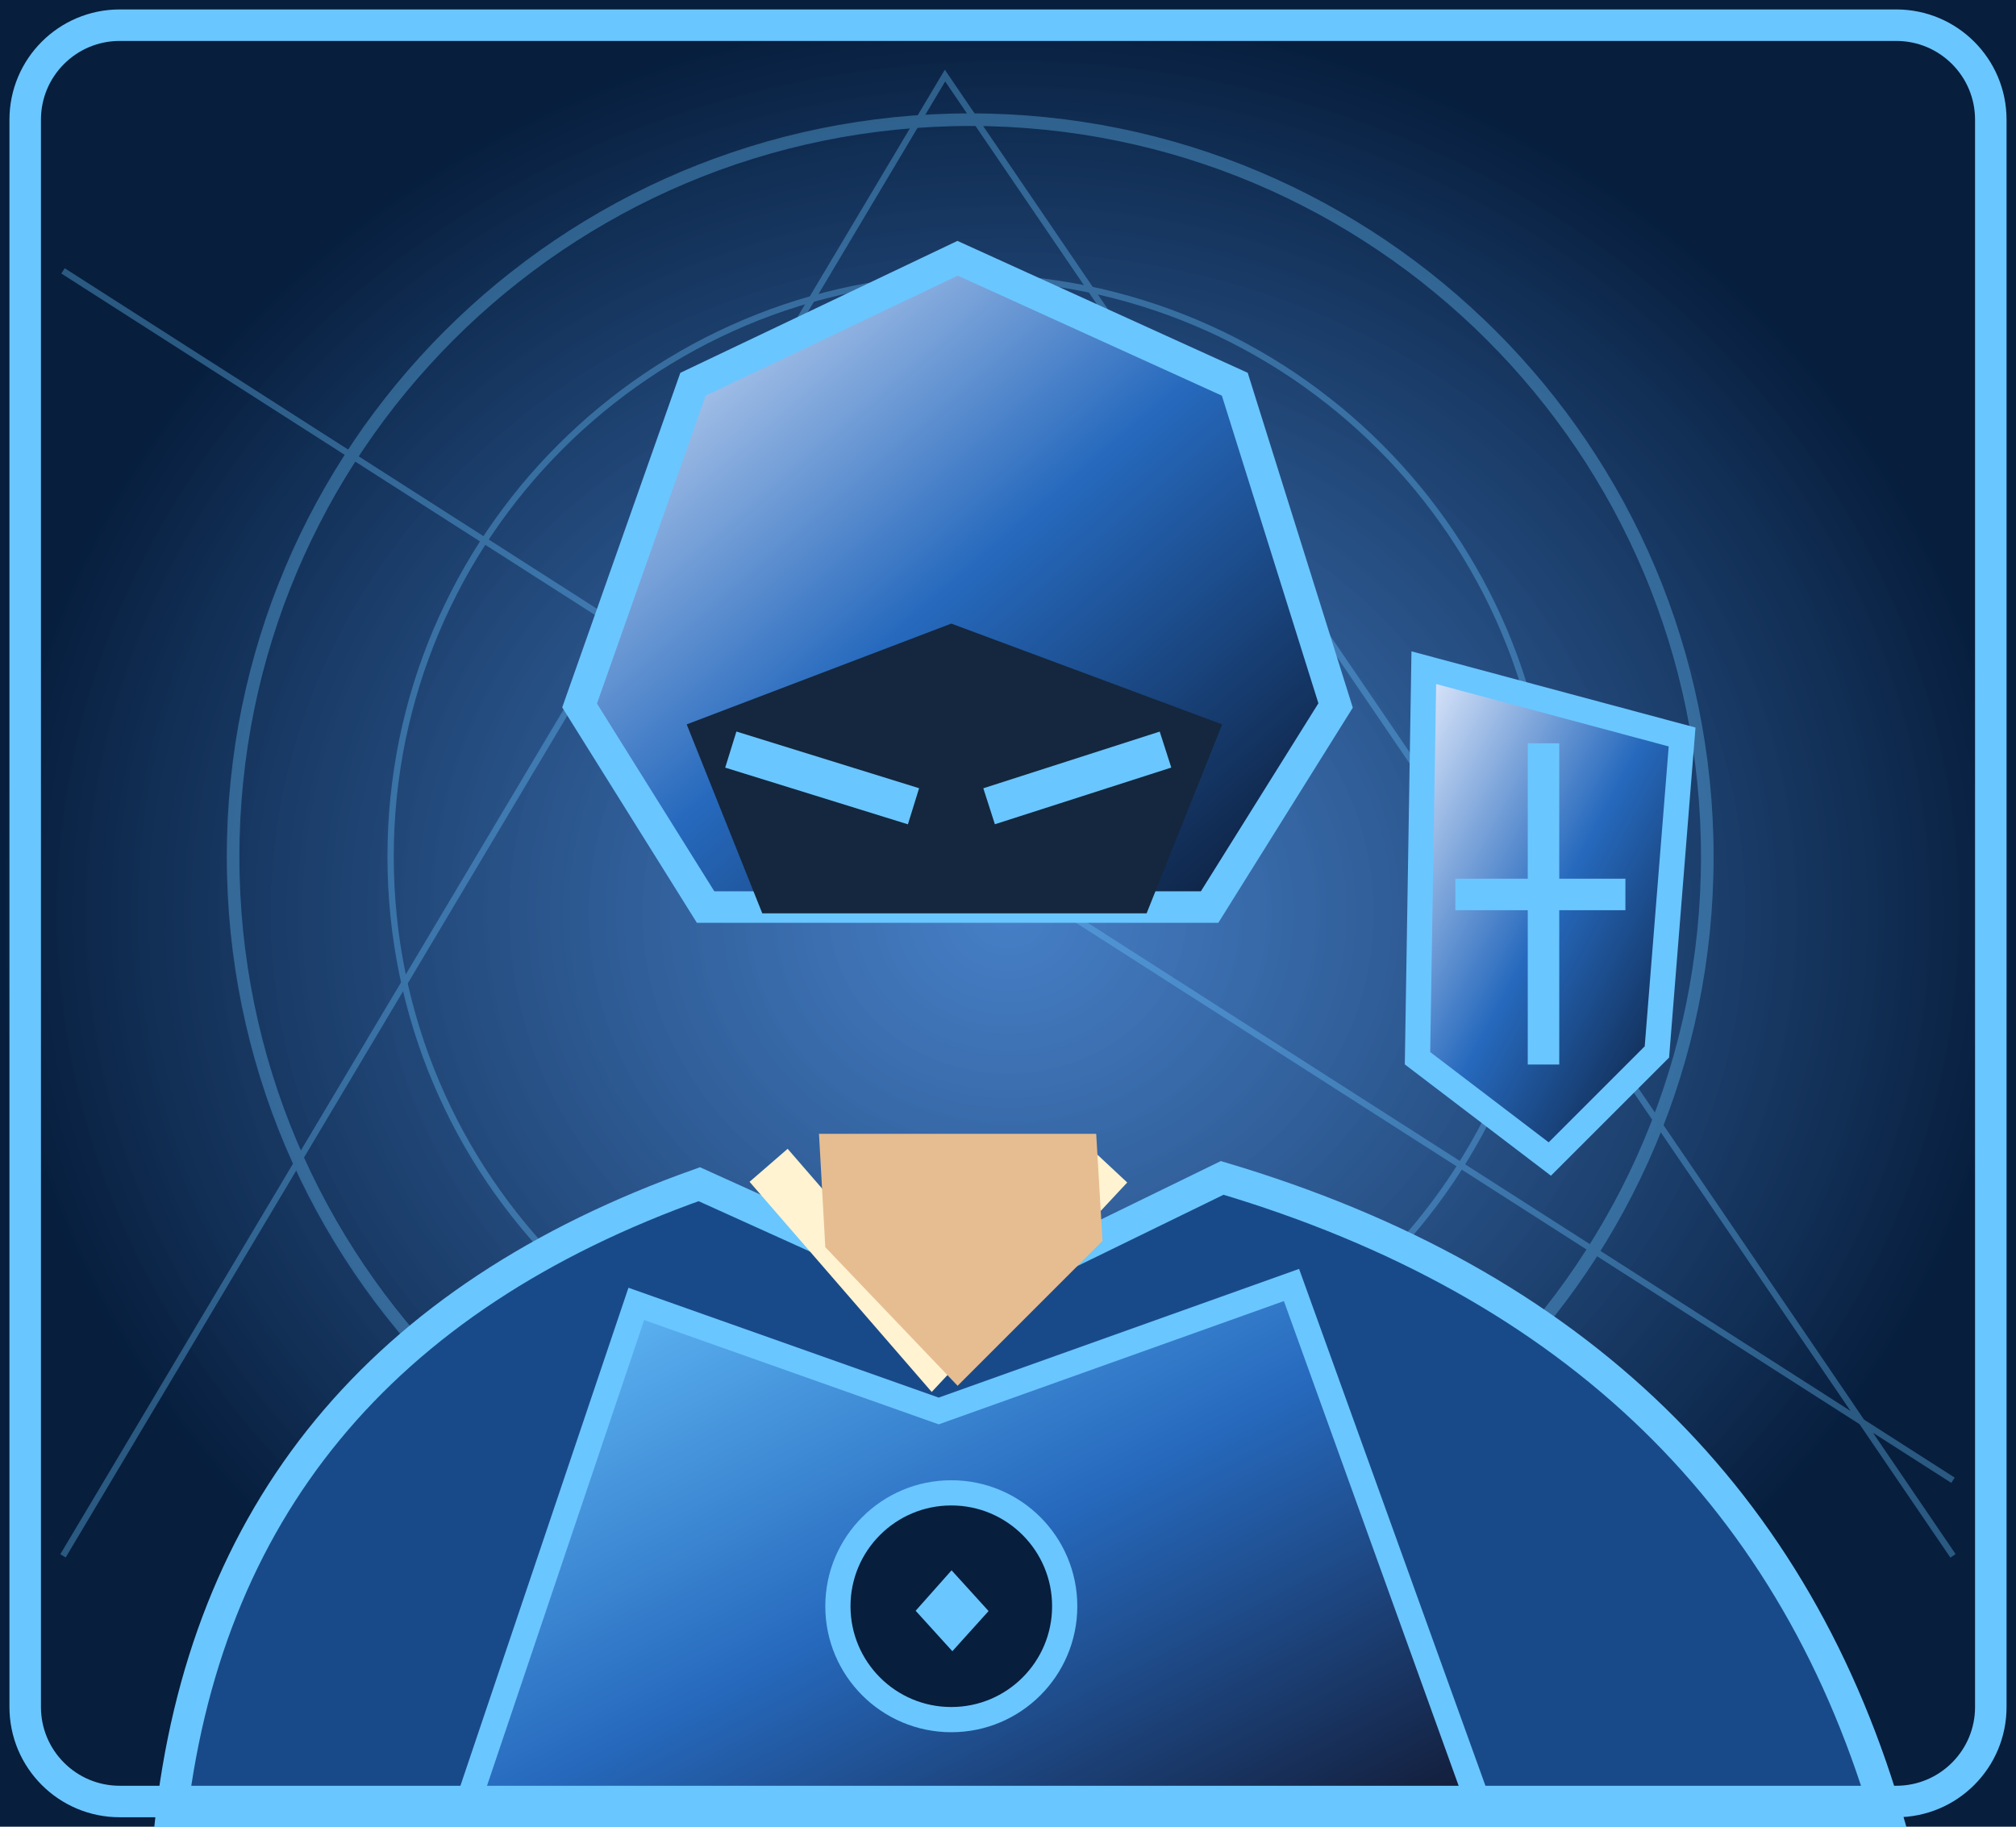
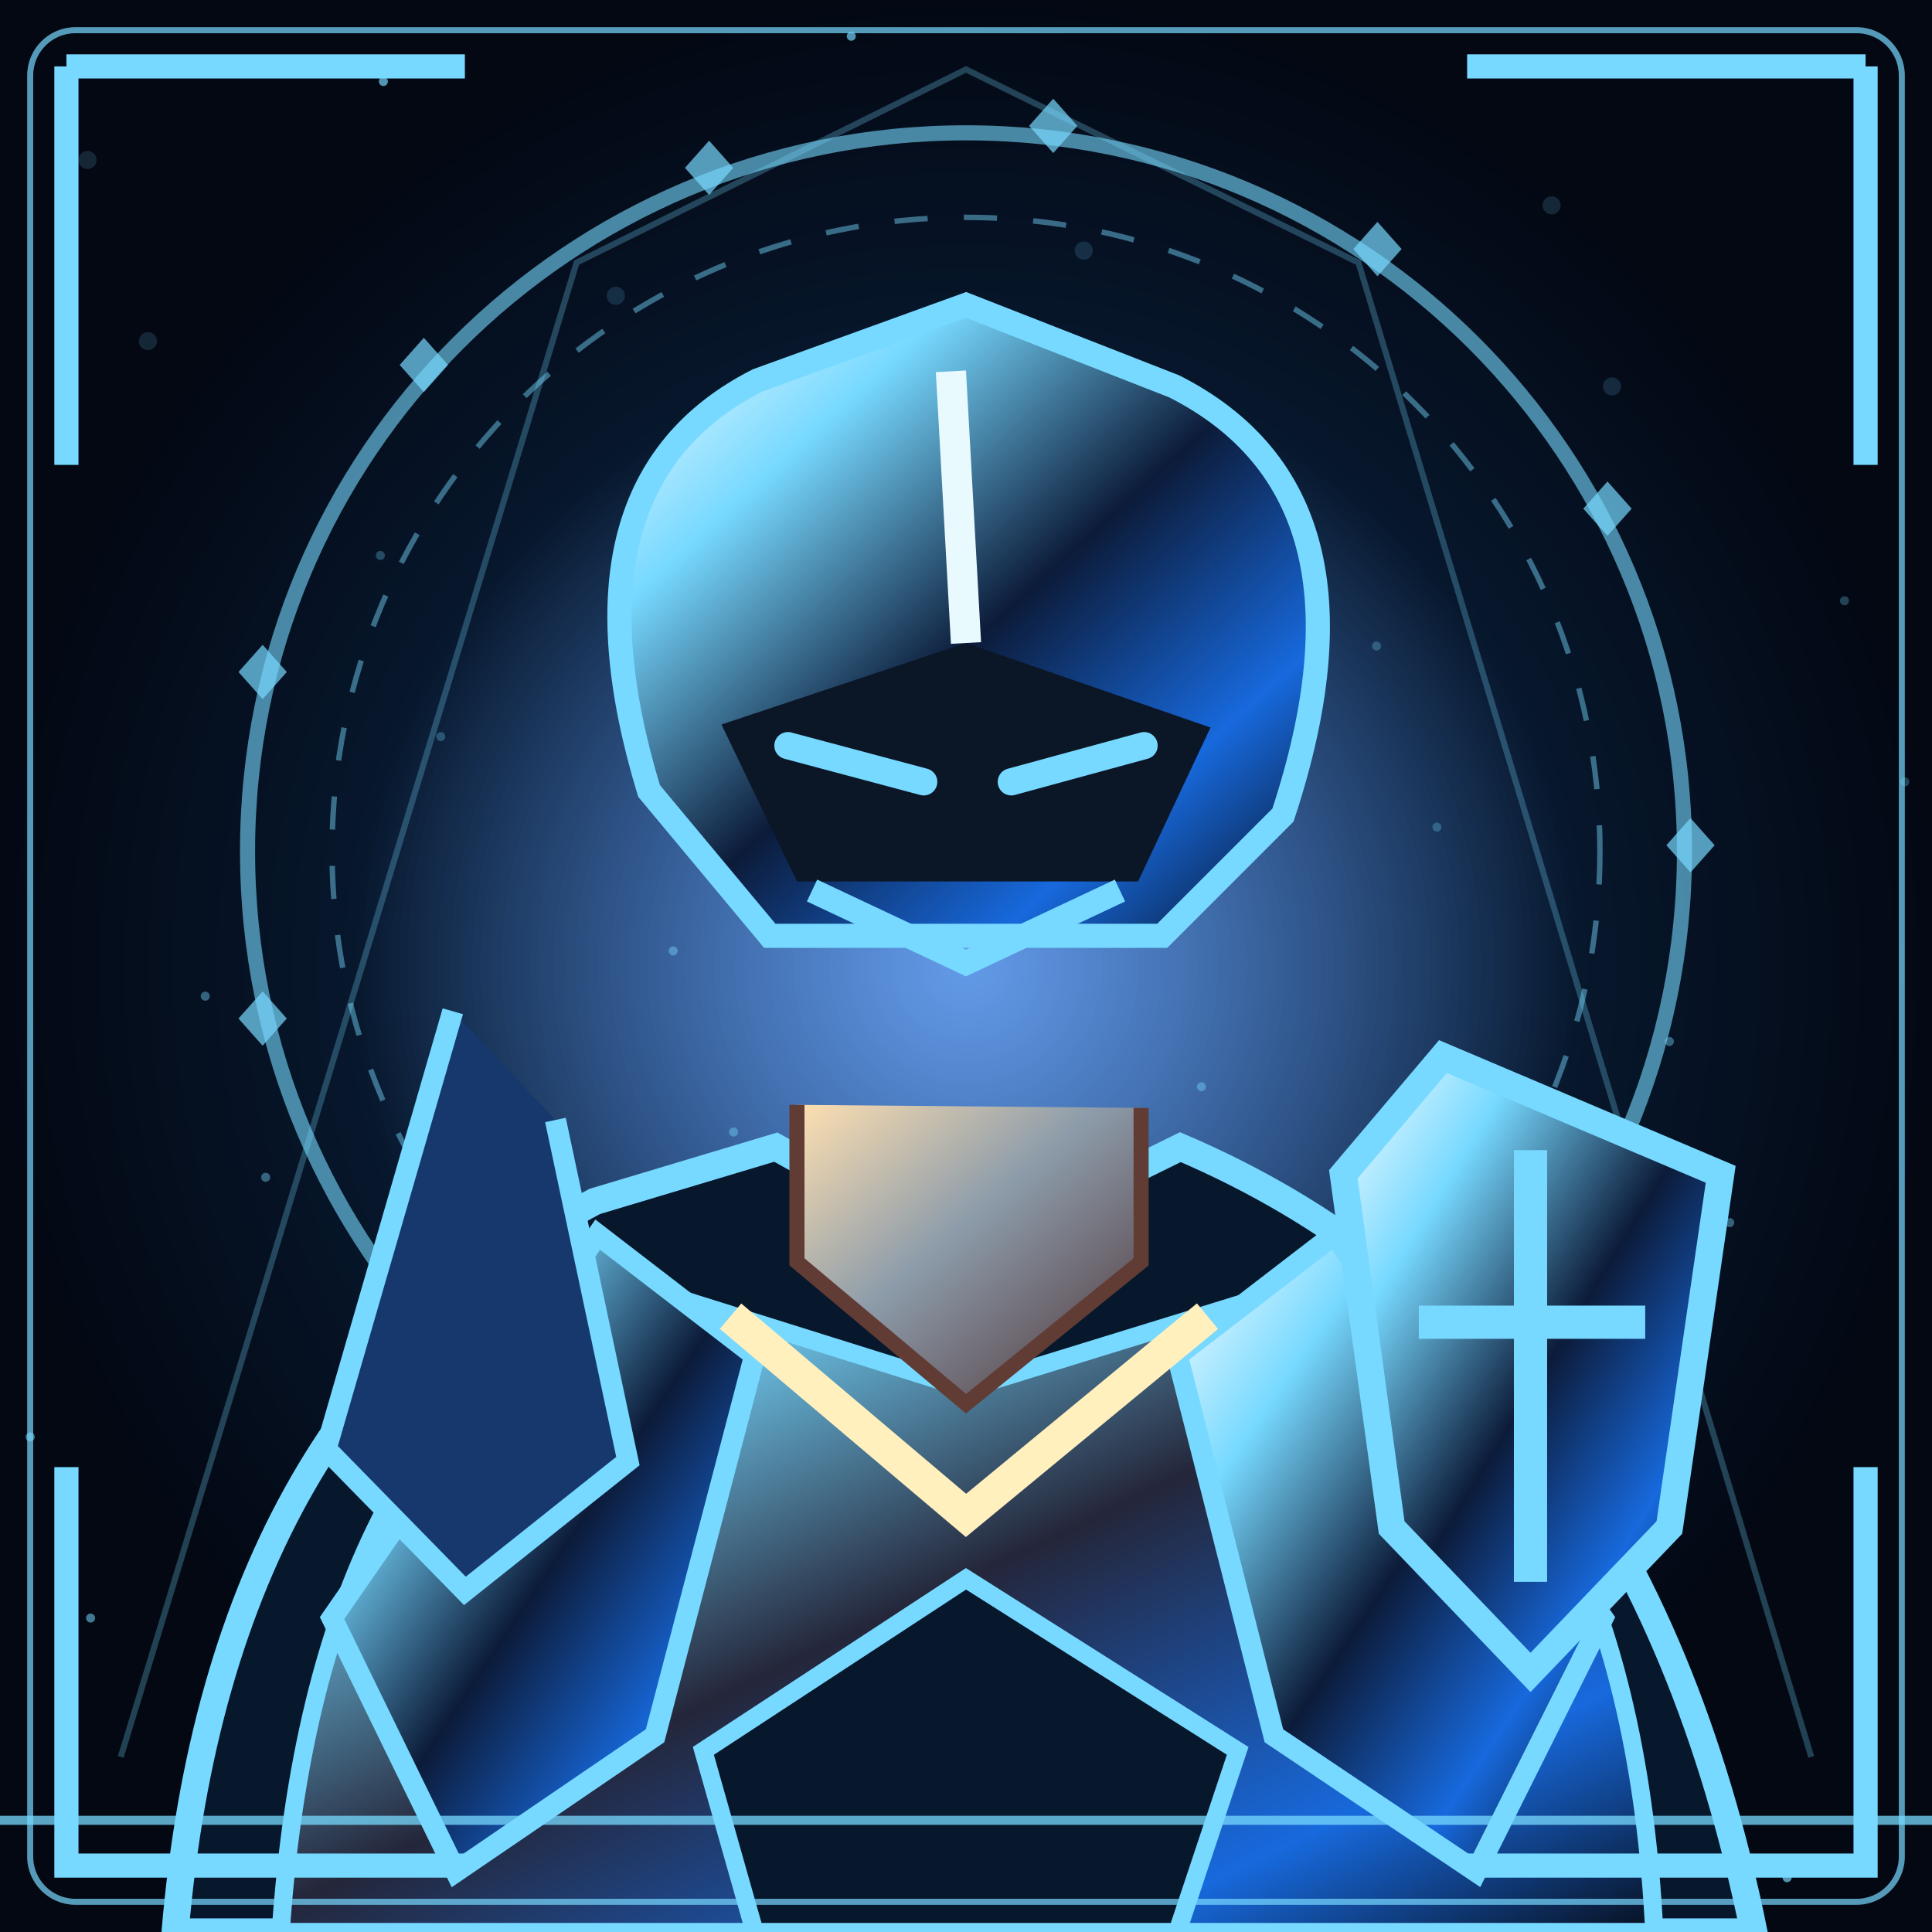
- <svg xmlns="http://www.w3.org/2000/svg" viewBox="0 0 320 290" role="img" aria-label="defense commander portrait">
+ <svg xmlns="http://www.w3.org/2000/svg" viewBox="0 0 640 640">
  <defs>
-     <radialGradient id="bg">
-       <stop stop-color="#2669bd" stop-opacity=".85" />
-       <stop offset="1" stop-color="#071e3d" />
+     <radialGradient id="sky">
+       <stop stop-color="#1769dd" stop-opacity=".67" />
+       <stop offset=".63" stop-color="#07172c" />
+       <stop offset="1" stop-color="#030813" />
    </radialGradient>
-     <linearGradient id="steel" x2="1" y2="1">
-       <stop stop-color="#e8efff" />
-       <stop offset=".5" stop-color="#2669bd" />
-       <stop offset="1" stop-color="#09152c" />
+     <linearGradient id="armor" x1="0" x2="1" y1="0" y2="1">
+       <stop stop-color="#fff0b5" />
+       <stop offset=".18" stop-color="#77d9ff" />
+       <stop offset=".48" stop-color="#24263a" />
+       <stop offset=".8" stop-color="#1769dd" />
+       <stop offset="1" stop-color="#080f1d" />
    </linearGradient>
-     <linearGradient id="armor" x2="1" y2="1">
-       <stop stop-color="#6ac6ff" />
-       <stop offset=".5" stop-color="#2669bd" />
-       <stop offset="1" stop-color="#11162d" />
+     <linearGradient id="steel" x1="0" x2="1" y1="0" y2="1">
+       <stop stop-color="#ffffff" />
+       <stop offset=".24" stop-color="#77d9ff" />
+       <stop offset=".52" stop-color="#0c1b39" />
+       <stop offset=".77" stop-color="#1769dd" />
+       <stop offset="1" stop-color="#070b15" />
    </linearGradient>
+     <linearGradient id="skin" x1="0" x2="1" y1="0" y2="1">
+       <stop stop-color="#ffe0b1" />
+       <stop offset=".44" stop-color="#8d9caa" />
+       <stop offset="1" stop-color="#4c3034" />
+     </linearGradient>
+     <linearGradient id="hair" x1="0" x2="1" y1="0" y2="1">
+       <stop stop-color="#f6d8b0" />
+       <stop offset=".24" stop-color="#101c2c" />
+       <stop offset="1" stop-color="#100e1d" />
+     </linearGradient>
+     <radialGradient id="orb">
+       <stop stop-color="#ffffff" />
+       <stop offset=".24" stop-color="#77d9ff" />
+       <stop offset=".65" stop-color="#1769dd" stop-opacity=".8" />
+       <stop offset="1" stop-color="#1769dd" stop-opacity=".1" />
+     </radialGradient>
+     <filter id="glow">
+       <feGaussianBlur stdDeviation="13" />
+     </filter>
  </defs>
-   <rect width="320" height="290" fill="url(#bg)" />
-   <g opacity=".35" stroke="#6ac6ff" fill="none">
-     <circle cx="154" cy="136" r="117" stroke-width="2" />
-     <circle cx="154" cy="136" r="92" />
-     <path d="M10 247L150 12L310 247M10 43L310 235" />
-   </g>
-   <path d="M27 290Q35 215 111 188L153 207L194 187Q278 212 300 290Z" fill="#184a89" stroke="#6ac6ff" stroke-width="5" />
-   <path d="M73 290L101 207L149 224L205 204L236 290Z" fill="url(#armor)" stroke="#6ac6ff" stroke-width="4" />
-   <path d="M122 185L148 215L176 185" fill="none" stroke="#fff3d1" stroke-width="8" />
-   <path d="M130 180L131 198L152 220L175 197L174 180" fill="#e6bd91" />
-   <path d="M92 112L110 61L152 41L196 61L212 112L192 144L112 144Z" fill="url(#steel)" stroke="#6ac6ff" stroke-width="5" />
-   <path d="M109 115L151 99L194 115L182 145L121 145Z" fill="#14273e" />
-   <path d="M116 119L145 128M185 119L157 128" stroke="#6ac6ff" stroke-width="6" />
-   <path d="M226 106L267 117L263 167L246 184L225 168Z" fill="url(#steel)" stroke="#6ac6ff" stroke-width="4" />
-   <path d="M245 118V169M231 142H258" stroke="#6ac6ff" stroke-width="5" />
-   <circle cx="151" cy="255" r="18" fill="#071e3d" stroke="#6ac6ff" stroke-width="4" />
-   <text x="151" y="263" font-size="22" fill="#6ac6ff" text-anchor="middle">◆</text>
-   <rect x="4" y="4" width="312" height="282" rx="15" fill="none" stroke="#6ac6ff" stroke-width="5" />
+   <rect width="640" height="640" fill="url(#sky)" />
+   <circle cx="320" cy="282" r="238" fill="none" stroke="#77d9ff" stroke-width="5" opacity=".6" />
+   <circle cx="320" cy="282" r="210" fill="none" stroke="#77d9ff" stroke-width="1.8" opacity=".45" stroke-dasharray="11 12" />
+   <path d="M40 582L191 87L320 23L450 87L600 582" fill="none" stroke="#77d9ff" stroke-width="2" opacity=".27" />
+   <path d="M560.0 271.0l8 9 -8 9 -8 -9z" fill="#77d9ff" opacity=".7" />
+   <path d="M532.5 382.5l8 9 -8 9 -8 -9z" fill="#77d9ff" opacity=".7" />
+   <path d="M456.3 468.5l8 9 -8 9 -8 -9z" fill="#77d9ff" opacity=".7" />
+   <path d="M348.9 509.3l8 9 -8 9 -8 -9z" fill="#77d9ff" opacity=".7" />
+   <path d="M234.9 495.4l8 9 -8 9 -8 -9z" fill="#77d9ff" opacity=".7" />
+   <path d="M140.4 430.1l8 9 -8 9 -8 -9z" fill="#77d9ff" opacity=".7" />
+   <path d="M87.0 328.4l8 9 -8 9 -8 -9z" fill="#77d9ff" opacity=".7" />
+   <path d="M87.0 213.6l8 9 -8 9 -8 -9z" fill="#77d9ff" opacity=".7" />
+   <path d="M140.4 111.9l8 9 -8 9 -8 -9z" fill="#77d9ff" opacity=".7" />
+   <path d="M234.9 46.6l8 9 -8 9 -8 -9z" fill="#77d9ff" opacity=".7" />
+   <path d="M348.9 32.7l8 9 -8 9 -8 -9z" fill="#77d9ff" opacity=".7" />
+   <path d="M456.3 73.5l8 9 -8 9 -8 -9z" fill="#77d9ff" opacity=".7" />
+   <path d="M532.5 159.5l8 9 -8 9 -8 -9z" fill="#77d9ff" opacity=".7" />
+   <circle cx="29" cy="53" r="3" fill="#77d9ff" opacity="0.15" />
+   <circle cx="126" cy="184" r="1.5" fill="#77d9ff" opacity="0.28" />
+   <circle cx="223" cy="315" r="1.5" fill="#77d9ff" opacity="0.41" />
+   <circle cx="320" cy="446" r="1.5" fill="#77d9ff" opacity="0.54" />
+   <circle cx="417" cy="577" r="1.5" fill="#77d9ff" opacity="0.67" />
+   <circle cx="514" cy="68" r="3" fill="#77d9ff" opacity="0.15" />
+   <circle cx="611" cy="199" r="1.5" fill="#77d9ff" opacity="0.28" />
+   <circle cx="68" cy="330" r="1.5" fill="#77d9ff" opacity="0.41" />
+   <circle cx="165" cy="461" r="1.5" fill="#77d9ff" opacity="0.54" />
+   <circle cx="262" cy="592" r="1.5" fill="#77d9ff" opacity="0.67" />
+   <circle cx="359" cy="83" r="3" fill="#77d9ff" opacity="0.15" />
+   <circle cx="456" cy="214" r="1.5" fill="#77d9ff" opacity="0.28" />
+   <circle cx="553" cy="345" r="1.5" fill="#77d9ff" opacity="0.41" />
+   <circle cx="10" cy="476" r="1.5" fill="#77d9ff" opacity="0.54" />
+   <circle cx="107" cy="607" r="1.5" fill="#77d9ff" opacity="0.67" />
+   <circle cx="204" cy="98" r="3" fill="#77d9ff" opacity="0.15" />
+   <circle cx="301" cy="229" r="1.5" fill="#77d9ff" opacity="0.28" />
+   <circle cx="398" cy="360" r="1.5" fill="#77d9ff" opacity="0.41" />
+   <circle cx="495" cy="491" r="1.5" fill="#77d9ff" opacity="0.54" />
+   <circle cx="592" cy="622" r="1.5" fill="#77d9ff" opacity="0.67" />
+   <circle cx="49" cy="113" r="3" fill="#77d9ff" opacity="0.15" />
+   <circle cx="146" cy="244" r="1.5" fill="#77d9ff" opacity="0.28" />
+   <circle cx="243" cy="375" r="1.5" fill="#77d9ff" opacity="0.41" />
+   <circle cx="340" cy="506" r="1.5" fill="#77d9ff" opacity="0.54" />
+   <circle cx="437" cy="637" r="1.5" fill="#77d9ff" opacity="0.67" />
+   <circle cx="534" cy="128" r="3" fill="#77d9ff" opacity="0.15" />
+   <circle cx="631" cy="259" r="1.5" fill="#77d9ff" opacity="0.28" />
+   <circle cx="88" cy="390" r="1.5" fill="#77d9ff" opacity="0.41" />
+   <circle cx="185" cy="521" r="1.5" fill="#77d9ff" opacity="0.54" />
+   <circle cx="282" cy="12" r="1.5" fill="#77d9ff" opacity="0.67" />
+   <circle cx="379" cy="143" r="3" fill="#77d9ff" opacity="0.15" />
+   <circle cx="476" cy="274" r="1.5" fill="#77d9ff" opacity="0.28" />
+   <circle cx="573" cy="405" r="1.5" fill="#77d9ff" opacity="0.41" />
+   <circle cx="30" cy="536" r="1.5" fill="#77d9ff" opacity="0.54" />
+   <circle cx="127" cy="27" r="1.5" fill="#77d9ff" opacity="0.67" />
+   <path d="M58 640Q73 464 197 398L257 380L320 415L391 380Q541 444 581 640Z" fill="#07172c" stroke="#77d9ff" stroke-width="9" />
+   <path d="M93 640Q104 476 202 423L320 460L440 423Q540 478 548 640Z" fill="url(#armor)" stroke="#77d9ff" stroke-width="6" />
+   <path d="M110 536L198 409L250 449L217 575L151 620Z" fill="url(#steel)" stroke="#77d9ff" stroke-width="7" />
+   <path d="M531 536L442 409L390 449L422 575L489 620Z" fill="url(#steel)" stroke="#77d9ff" stroke-width="7" />
+   <path d="M264 366L264 418L320 465L378 418L378 367" fill="url(#skin)" stroke="#613c35" stroke-width="5" />
+   <path d="M215 262Q184 160 251 126L320 101L389 128Q460 164 425 270L385 310L255 310Z" fill="url(#steel)" stroke="#77d9ff" stroke-width="8" />
+   <path d="M239 240L320 213L401 241L377 292L264 292Z" fill="#0b1626" />
+   <path d="M261 247L306 259M379 247L335 259" stroke="#77d9ff" stroke-width="9" stroke-linecap="round" />
+   <path d="M315 123L320 213" stroke="#e9faff" stroke-width="10" />
+   <path d="M269 295L320 319L371 295" stroke="#77d9ff" stroke-width="8" fill="none" />
+   <path d="M242 436L320 502L400 436" fill="none" stroke="#fff0be" stroke-width="11" />
+   <path d="M233 580L320 523L410 580L390 640L250 640Z" fill="#07172c" stroke="#77d9ff" stroke-width="6" />
+   <path d="M478 350L570 389L553 506L507 554L461 506L445 389Z" fill="url(#steel)" stroke="#77d9ff" stroke-width="9" />
+   <path d="M507 381V524M470 438H545" stroke="#77d9ff" stroke-width="11" />
+   <path d="M150 335L108 480L154 527L208 484L184 371" fill="#16386d" stroke="#77d9ff" stroke-width="7" />
+   <path d="M22 22H154M486 22H618M22 22V154M618 22V154M22 486V618H154M618 486V618H486" stroke="#77d9ff" stroke-width="8" fill="none" />
+   <path d="M0 603L640 603" stroke="#77d9ff" stroke-width="3" opacity=".75" />
+   <rect x="10" y="10" width="620" height="620" rx="15" fill="none" stroke="#77d9ff" stroke-width="2" opacity=".7" />
</svg>
